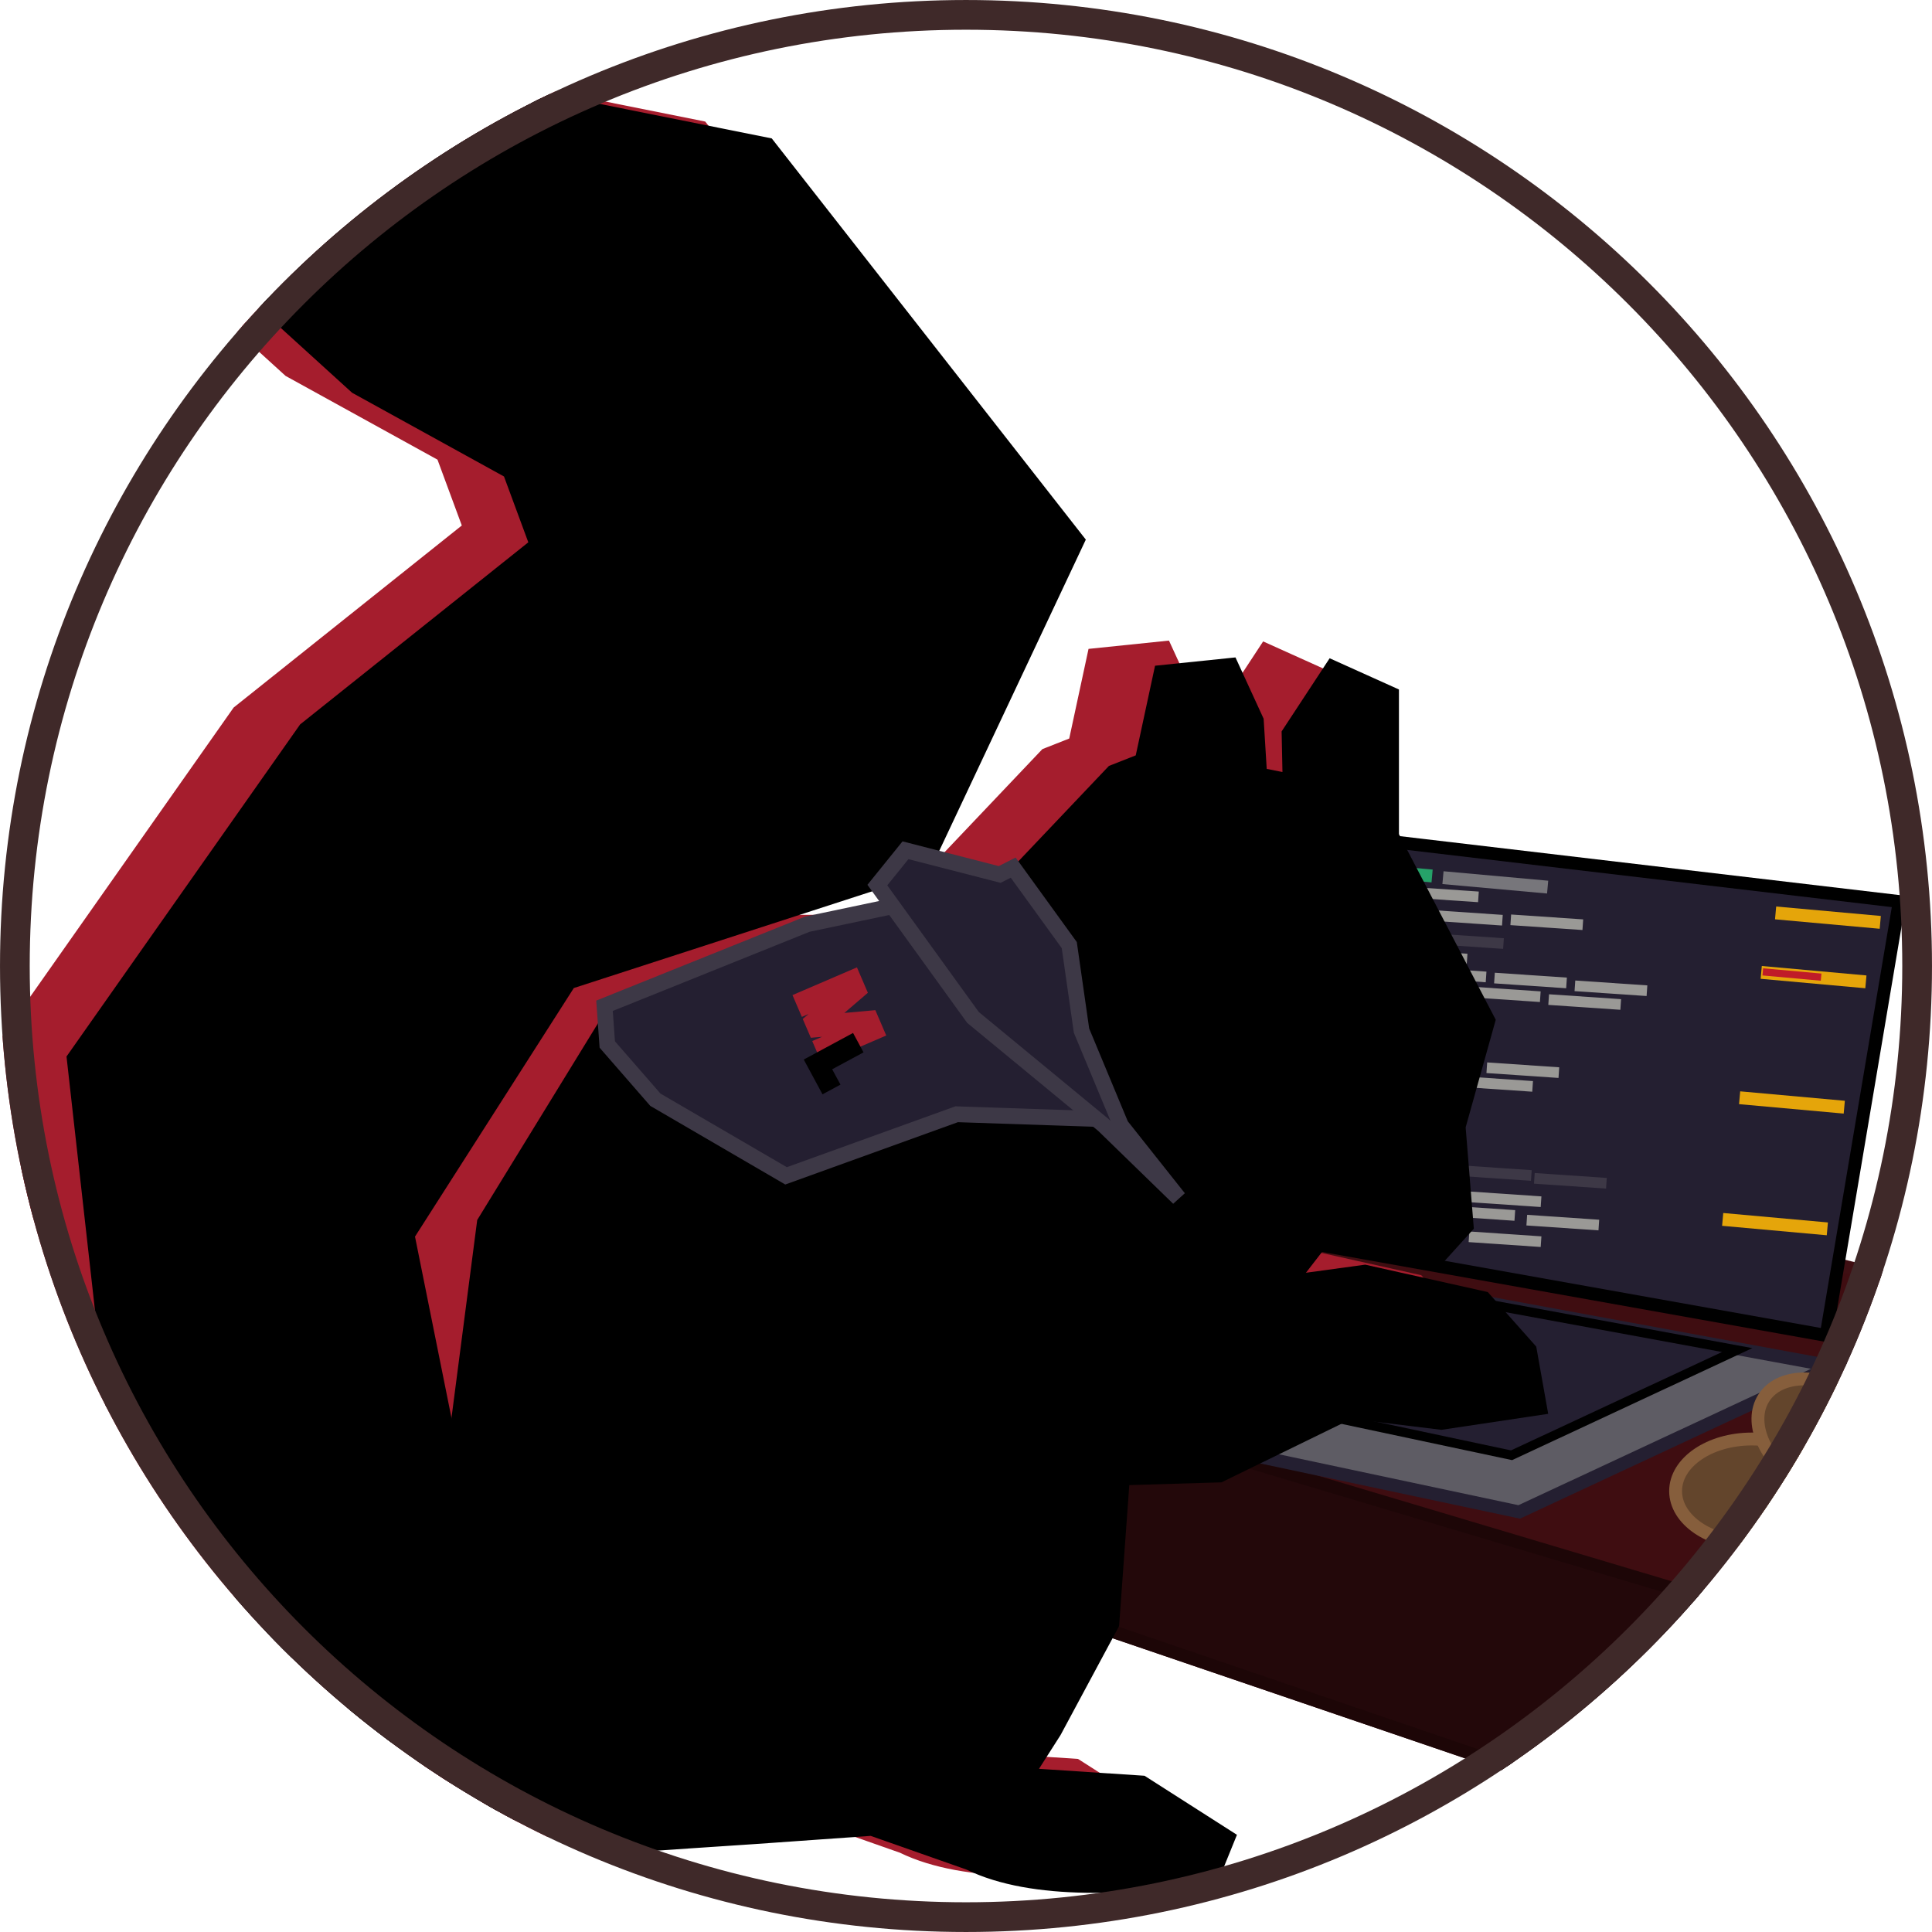
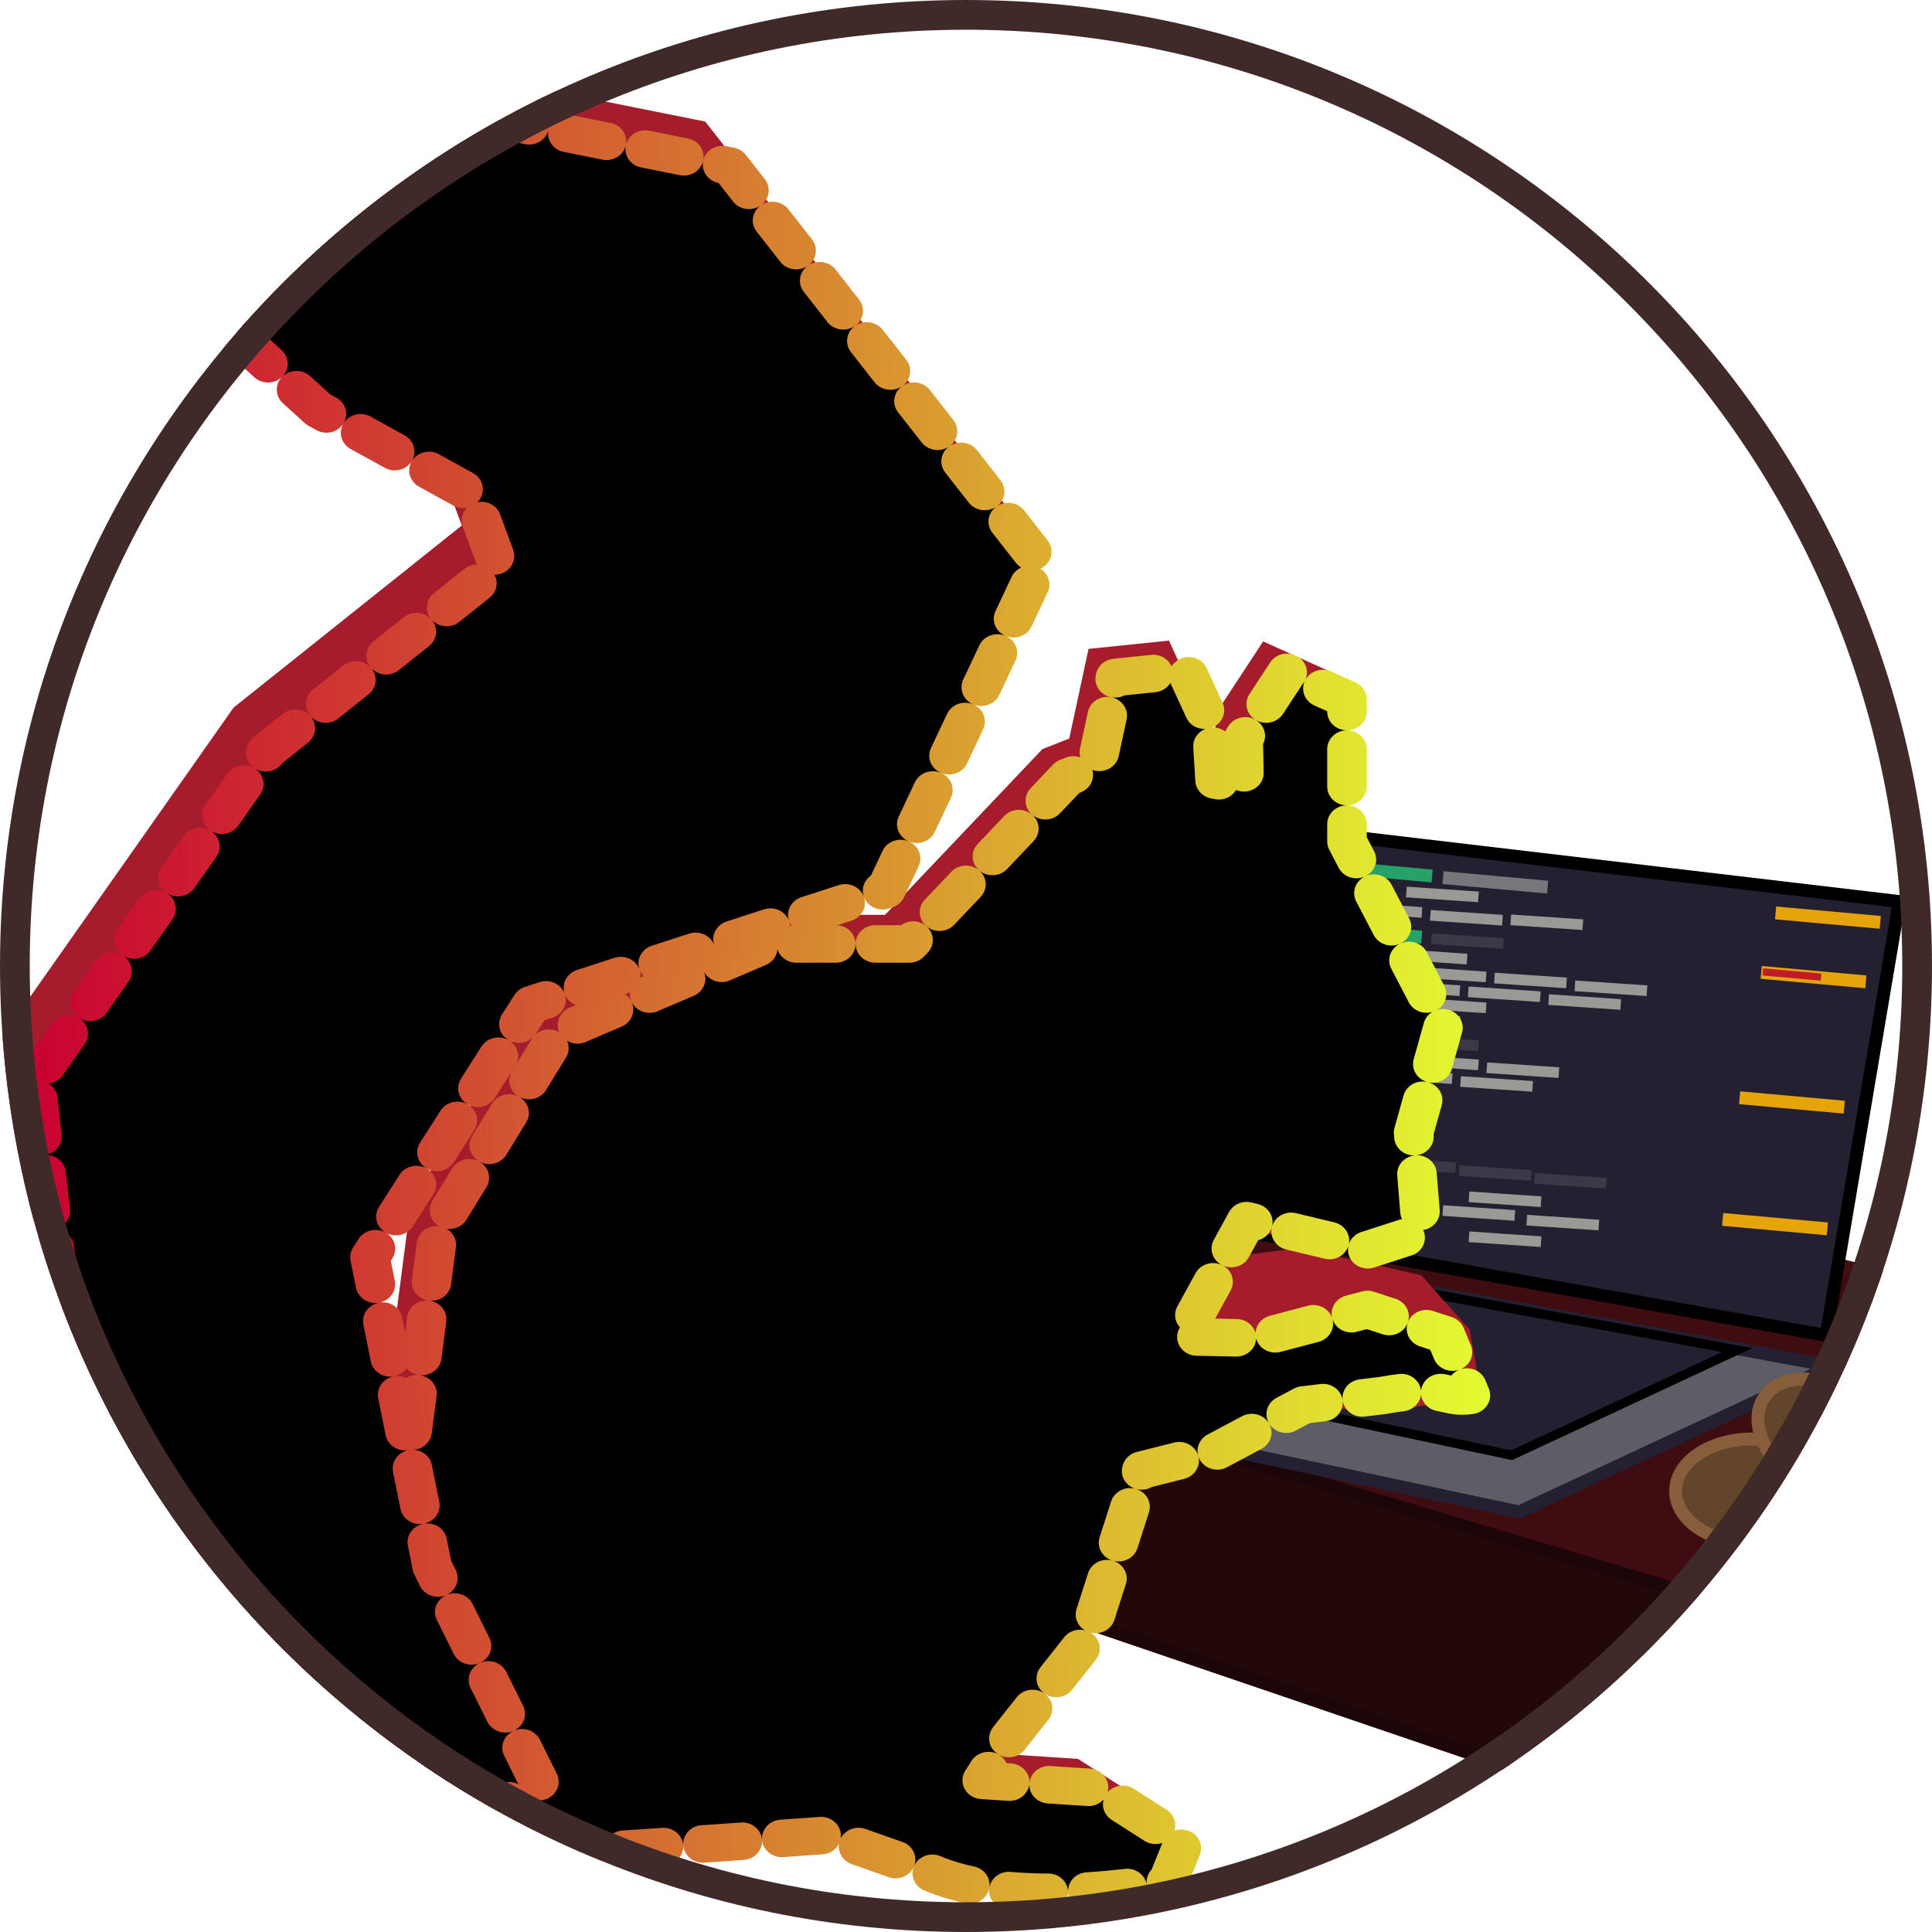
- <svg xmlns="http://www.w3.org/2000/svg" width="512" height="512" viewBox="0 0 128 128" version="1.1" id="svg1" xml:space="preserve">
+ <svg xmlns="http://www.w3.org/2000/svg" xmlns:xlink="http://www.w3.org/1999/xlink" width="512" height="512" viewBox="0 0 128 128" version="1.1" id="svg1" xml:space="preserve">
  <defs id="defs1">
+     <linearGradient id="linearGradient6">
+       <stop style="stop-color:#c90031;stop-opacity:1;" offset="0" id="stop7" />
+       <stop style="stop-color:#e4ff30;stop-opacity:1;" offset="1" id="stop8" />
+     </linearGradient>
    <clipPath clipPathUnits="userSpaceOnUse" id="clipPath26">
      <circle style="fill:#000000;fill-opacity:1;stroke:#000000;stroke-width:0.852;stroke-opacity:1" id="circle26" cx="64" cy="64" r="64" />
    </clipPath>
    <clipPath clipPathUnits="userSpaceOnUse" id="clipPath27">
      <circle style="fill:#000000;fill-opacity:1;stroke:#000000;stroke-width:0.852;stroke-opacity:1" id="circle27" cx="64" cy="64" r="64" />
    </clipPath>
    <clipPath clipPathUnits="userSpaceOnUse" id="clipPath28">
      <circle style="fill:#000000;fill-opacity:1;stroke:#000000;stroke-width:0.852;stroke-opacity:1" id="circle28" cx="64" cy="64" r="64" />
    </clipPath>
    <clipPath clipPathUnits="userSpaceOnUse" id="clipPath29">
      <circle style="fill:#000000;fill-opacity:1;stroke:#000000;stroke-width:0.852;stroke-opacity:1" id="circle29" cx="64" cy="64" r="64" />
    </clipPath>
+     <linearGradient xlink:href="#linearGradient6" id="linearGradient8" x1="12.868" y1="65.687" x2="106.99" y2="65.687" gradientUnits="userSpaceOnUse" />
+     <linearGradient xlink:href="#linearGradient6" id="linearGradient10" gradientUnits="userSpaceOnUse" x1="12.868" y1="65.687" x2="106.99" y2="65.687" gradientTransform="translate(0,1.545696)" />
+     <linearGradient xlink:href="#linearGradient6" id="linearGradient11" gradientUnits="userSpaceOnUse" x1="12.868" y1="65.687" x2="106.99" y2="65.687" gradientTransform="translate(-0.4585797,0.4830301)" />
  </defs>
  <g id="layer1">
    <g id="g23" clip-path="url(#clipPath29)">
      <path style="fill:#3f0d11;fill-opacity:1;stroke:#3f0f13;stroke-width:0.852;stroke-opacity:1" d="M 141.937,88.813 46.891,65.108 47.056,99.004 142.131,131.404 Z" id="path18" />
      <path style="fill:#23080a;fill-opacity:1;stroke:#1d0607;stroke-width:0.852;stroke-opacity:1" d="m 46.462,86.016 96.098,28.687 -0.429,16.701 -95.075,-32.4 z" id="path19" />
    </g>
    <g id="g24" clip-path="url(#clipPath28)">
      <path style="fill:#5e5c64;fill-opacity:1;stroke:#241f31;stroke-width:0.852;stroke-opacity:1" d="m 55.973,90.673 23.907,-7.798 41.494,7.633 -20.723,9.661 z" id="path20" />
      <path style="fill:#241f31;fill-opacity:1;stroke:#000000;stroke-width:0.615;stroke-opacity:1" d="m 67.911,89.564 17.248,-5.626 29.936,5.507 -14.951,6.97 z" id="path20-9" />
      <path style="fill:#241f31;fill-opacity:1;stroke:#000000;stroke-width:0.852;stroke-opacity:1" d="m 82.252,81.559 4.57,-26.433 39.009,4.603 -4.846,28.748 z" id="path21" />
      <path style="fill:#26a269;fill-opacity:1;stroke:#26a269;stroke-width:0.852;stroke-opacity:1" d="m 87.946,57.41 6.934,0.626 z" id="path22" />
      <path style="fill:#26a269;fill-opacity:1;stroke:#26a269;stroke-width:0.852;stroke-opacity:1" d="m 87.258,61.463 6.934,0.626 z" id="path22-6" />
      <path style="fill:#26a269;fill-opacity:1;stroke:#26a269;stroke-width:0.852;stroke-opacity:1" d="m 85.821,68.412 6.934,0.626 z" id="path22-8" />
      <path style="fill:#26a269;fill-opacity:1;stroke:#26a269;stroke-width:0.852;stroke-opacity:1" d="m 84.233,76.375 6.934,0.626 z" id="path22-0" />
      <path style="fill:#e5a50a;fill-opacity:1;stroke:#e5a50a;stroke-width:0.852;stroke-opacity:1" d="m 117.638,60.483 6.934,0.626 z" id="path22-5" />
      <path style="fill:#e5a50a;fill-opacity:1;stroke:#e5a50a;stroke-width:0.852;stroke-opacity:1" d="m 116.686,64.424 6.934,0.626 z" id="path22-89" />
      <path style="fill:#e5a50a;fill-opacity:1;stroke:#e5a50a;stroke-width:0.852;stroke-opacity:1" d="m 115.254,72.728 6.934,0.626 z" id="path22-89-19" />
      <path style="fill:#e5a50a;fill-opacity:1;stroke:#e5a50a;stroke-width:0.852;stroke-opacity:1" d="m 114.132,80.789 6.934,0.626 z" id="path22-89-4" />
      <path style="fill:#77767b;fill-opacity:1;stroke:#77767b;stroke-width:0.852;stroke-opacity:1" d="M 95.601,58.147 102.535,58.773 Z" id="path22-89-6" />
      <path style="fill:#3d3846;fill-opacity:1;stroke:#3d3846;stroke-width:0.706;stroke-opacity:1" d="m 94.836,62.189 4.774,0.324 z" id="path22-89-3" />
      <path style="fill:#3d3846;fill-opacity:1;stroke:#3d3846;stroke-width:0.706;stroke-opacity:1" d="m 93.176,68.966 4.774,0.324 z" id="path22-89-3-1" />
      <path style="fill:#3d3846;fill-opacity:1;stroke:#3d3846;stroke-width:0.706;stroke-opacity:1" d="m 91.661,77.04 4.774,0.324 z" id="path22-89-3-7" />
      <path style="fill:#3d3846;fill-opacity:1;stroke:#3d3846;stroke-width:0.706;stroke-opacity:1" d="m 96.681,77.555 4.774,0.324 z" id="path22-89-3-9" />
      <path style="fill:#3d3846;fill-opacity:1;stroke:#3d3846;stroke-width:0.706;stroke-opacity:1" d="m 101.655,78.069 4.774,0.324 z" id="path22-89-3-5" />
      <path style="fill:#3d3846;fill-opacity:1;stroke:#9a9996;stroke-width:0.706;stroke-opacity:1" d="m 87.095,62.703 4.774,0.324 z" id="path22-89-3-74" />
      <path style="fill:#3d3846;fill-opacity:1;stroke:#9a9996;stroke-width:0.706;stroke-opacity:1" d="m 92.425,63.217 4.774,0.324 z" id="path22-89-3-74-7" />
      <path style="fill:#3d3846;fill-opacity:1;stroke:#9a9996;stroke-width:0.706;stroke-opacity:1" d="m 88.354,63.887 4.774,0.324 z" id="path22-89-3-74-8" />
      <path style="fill:#3d3846;fill-opacity:1;stroke:#9a9996;stroke-width:0.706;stroke-opacity:1" d="m 93.683,64.401 4.774,0.324 z" id="path22-89-3-74-7-4" />
      <path style="fill:#3d3846;fill-opacity:1;stroke:#9a9996;stroke-width:0.706;stroke-opacity:1" d="M 86.615,64.798 91.389,65.123 Z" id="path22-89-3-74-9" />
      <path style="fill:#3d3846;fill-opacity:1;stroke:#9a9996;stroke-width:0.706;stroke-opacity:1" d="m 91.944,65.313 4.774,0.324 z" id="path22-89-3-74-7-2" />
      <path style="fill:#3d3846;fill-opacity:1;stroke:#9a9996;stroke-width:0.706;stroke-opacity:1" d="m 88.354,65.937 4.774,0.324 z" id="path22-89-3-74-8-9" />
      <path style="fill:#3d3846;fill-opacity:1;stroke:#9a9996;stroke-width:0.706;stroke-opacity:1" d="m 93.683,66.451 4.774,0.324 z" id="path22-89-3-74-7-4-2" />
      <path style="fill:#3d3846;fill-opacity:1;stroke:#9a9996;stroke-width:0.706;stroke-opacity:1" d="m 86.615,66.849 4.774,0.324 z" id="path22-89-3-74-9-6" />
      <path style="fill:#3d3846;fill-opacity:1;stroke:#9a9996;stroke-width:0.706;stroke-opacity:1" d="m 91.944,67.363 4.774,0.324 z" id="path22-89-3-74-7-2-6" />
      <path style="fill:#3d3846;fill-opacity:1;stroke:#9a9996;stroke-width:0.706;stroke-opacity:1" d="m 99.012,64.798 4.774,0.324 z" id="path22-89-3-74-8-0" />
      <path style="fill:#3d3846;fill-opacity:1;stroke:#9a9996;stroke-width:0.706;stroke-opacity:1" d="m 104.342,65.313 4.774,0.324 z" id="path22-89-3-74-7-4-4" />
      <path style="fill:#3d3846;fill-opacity:1;stroke:#9a9996;stroke-width:0.706;stroke-opacity:1" d="m 97.274,65.71 4.774,0.324 z" id="path22-89-3-74-9-8" />
      <path style="fill:#3d3846;fill-opacity:1;stroke:#9a9996;stroke-width:0.706;stroke-opacity:1" d="m 102.603,66.225 4.774,0.324 z" id="path22-89-3-74-7-2-7" />
      <path style="fill:#3d3846;fill-opacity:1;stroke:#9a9996;stroke-width:0.706;stroke-opacity:1" d="m 100.092,60.94 4.774,0.324 z" id="path22-89-3-74-8-7" />
      <path style="fill:#3d3846;fill-opacity:1;stroke:#9a9996;stroke-width:0.706;stroke-opacity:1" d="m 93.176,59.096 4.774,0.324 z" id="path22-89-3-74-7-4-22" />
      <path style="fill:#3d3846;fill-opacity:1;stroke:#9a9996;stroke-width:0.706;stroke-opacity:1" d="m 93.176,70.226 4.774,0.324 z" id="path22-89-3-74-8-94" />
      <path style="fill:#3d3846;fill-opacity:1;stroke:#9a9996;stroke-width:0.706;stroke-opacity:1" d="m 98.505,70.74 4.774,0.324 z" id="path22-89-3-74-7-4-9" />
      <path style="fill:#3d3846;fill-opacity:1;stroke:#9a9996;stroke-width:0.706;stroke-opacity:1" d="M 91.437,71.138 96.211,71.462 Z" id="path22-89-3-74-9-0" />
      <path style="fill:#3d3846;fill-opacity:1;stroke:#9a9996;stroke-width:0.706;stroke-opacity:1" d="m 96.766,71.652 4.774,0.324 z" id="path22-89-3-74-7-2-9" />
      <path style="fill:#3d3846;fill-opacity:1;stroke:#9a9996;stroke-width:0.706;stroke-opacity:1" d="m 101.153,80.838 4.774,0.324 z" id="path22-89-3-74-8-1" />
      <path style="fill:#3d3846;fill-opacity:1;stroke:#9a9996;stroke-width:0.706;stroke-opacity:1" d="m 97.325,79.292 4.774,0.324 z" id="path22-89-3-74-7-4-1" />
      <path style="fill:#3d3846;fill-opacity:1;stroke:#9a9996;stroke-width:0.706;stroke-opacity:1" d="m 97.325,81.94 4.774,0.324 z" id="path22-89-3-74-9-5" />
      <path style="fill:#3d3846;fill-opacity:1;stroke:#9a9996;stroke-width:0.706;stroke-opacity:1" d="m 95.587,80.203 4.774,0.324 z" id="path22-89-3-74-7-2-97" />
      <path style="fill:#3d3846;fill-opacity:1;stroke:#9a9996;stroke-width:0.706;stroke-opacity:1" d="m 89.433,60.128 4.774,0.324 z" id="path22-89-3-74-9-61" />
      <path style="fill:#3d3846;fill-opacity:1;stroke:#9a9996;stroke-width:0.706;stroke-opacity:1" d="m 94.763,60.642 4.774,0.324 z" id="path22-89-3-74-7-2-0" />
      <path style="fill:#c01c28;fill-opacity:1;stroke:#c01c28;stroke-width:0.475;stroke-opacity:1" d="m 116.789,64.389 3.865,0.349 z" id="path22-89-1" />
      <ellipse style="fill:#63452c;fill-opacity:1;stroke:#865e3c;stroke-width:0.852;stroke-opacity:1" id="path23" cx="116.059" cy="98.788" rx="5.046" ry="3.45" />
      <ellipse style="fill:#63452c;fill-opacity:1;stroke:#865e3c;stroke-width:0.852;stroke-opacity:1" id="path23-3" cx="153.413" cy="14.848" rx="5.046" ry="3.45" transform="rotate(32.68281)" />
      <ellipse style="fill:#63452c;fill-opacity:1;stroke:#865e3c;stroke-width:0.852;stroke-opacity:1" id="path23-3-3" cx="156.325" cy="19.003" rx="5.046" ry="3.45" transform="rotate(32.68281)" />
    </g>
    <g id="g18" style="display:inline" clip-path="url(#clipPath27)">
      <g id="g14" transform="matrix(1.053114,0,0,0.999807,-14.05792,-1.792861)" style="fill:#a51d2d;stroke:#a51d2d">
        <path style="display:inline;fill:#a51d2d;stroke:#a51d2d;stroke-width:0.852" d="M 22.244,17.428 34.314,5.341 57.471,10.233 76.984,36.489 67.286,58.181 44.98,65.798 34.824,82.541 38.738,103.034 45.555,117.507 40.2,120.312 28.362,112.625 16.226,93.689 13.789,70.796 28.367,48.967 42.901,36.751 41.222,31.963 31.574,26.361 Z" id="path12" />
        <path style="display:inline;fill:#a51d2d;stroke:#a51d2d;stroke-width:0.852" d="m 40.2,120.312 -2.542,-22.931 1.941,-15.721 7.521,-12.904 13.142,-5.915 h 8.958 l 9.959,-11.051 1.809,-0.751 1.197,-5.857 4.44,-0.483 1.616,3.706 0.208,3.575 1.833,0.381 -0.061,-3.098 2.754,-4.418 3.773,1.791 v 9.415 l 6.063,12.247 -1.871,7.045 0.507,6.61 -1.737,2.023 -7.444,-0.962 -1.888,2.57 4.654,-0.67 7.496,1.764 2.882,3.416 0.662,3.918 -6.229,0.983 -5.733,-0.734 -8.211,4.222 -6.088,0.191 -0.662,9.64 -3.637,7.132 -1.709,2.82 7.222,0.5 5.438,3.66 L 85.471,125 c -4.977,0.828 -11.308,1.25 -15.335,-0.826 L 64,121.901 l -6.465,0.482 -10.104,0.716 z" id="path13" />
      </g>
-       <g id="g17" transform="matrix(1.053114,0,0,0.999807,-9.651606,-0.6773335)" style="fill:#000000;stroke:#000000">
-         <path style="display:inline;fill:#000000;stroke:#000000;stroke-width:0.852" d="M 22.244,17.428 34.314,5.341 57.471,10.233 76.984,36.489 67.286,58.181 44.98,65.798 34.824,82.541 38.738,103.034 45.555,117.507 40.2,120.312 28.362,112.625 16.226,93.689 13.789,70.796 28.367,48.967 42.901,36.751 41.222,31.963 31.574,26.361 Z" id="path15" />
-         <path style="display:inline;fill:#000000;stroke:#000000;stroke-width:0.852" d="m 40.2,120.312 -2.542,-22.931 1.941,-15.721 7.521,-12.904 13.142,-5.915 h 8.958 l 9.959,-11.051 1.809,-0.751 1.197,-5.857 4.44,-0.483 1.616,3.706 0.208,3.575 1.833,0.381 -0.061,-3.098 2.754,-4.418 3.773,1.791 v 9.415 l 6.063,12.247 -1.871,7.045 0.507,6.61 -1.737,2.023 -7.444,-0.962 -1.888,2.57 4.654,-0.67 7.496,1.764 2.882,3.416 0.662,3.918 -6.229,0.983 -5.733,-0.734 -8.211,4.222 -6.088,0.191 -0.662,9.64 -3.637,7.132 -1.709,2.82 7.222,0.5 5.438,3.66 L 85.471,125 c -4.977,0.828 -11.308,1.25 -15.335,-0.826 L 64,121.901 l -6.465,0.482 -10.104,0.716 z" id="path16" />
+       <g id="g17" transform="matrix(1.053114,0,0,0.999807,-12.16288,-0.7739209)" style="fill:#000000;stroke:url(#linearGradient8);stroke-width:2.486;stroke-dasharray:2.486,2.486;stroke-opacity:1;stroke-linejoin:round;stroke-linecap:round;stroke-dashoffset:24.365">
+         <path style="display:inline;fill:#000000;stroke:url(#linearGradient11);stroke-width:2.486;stroke-linecap:round;stroke-linejoin:round;stroke-dasharray:2.486, 2.486;stroke-dashoffset:24.365;stroke-opacity:1" d="m 39.741,120.795 -2.542,-22.931 1.941,-15.721 7.521,-12.904 13.142,-5.915 h 8.958 l 9.959,-11.051 1.809,-0.751 1.197,-5.857 4.44,-0.483 1.616,3.706 0.208,3.575 1.833,0.381 -0.061,-3.098 2.754,-4.418 3.773,1.791 v 9.415 l 6.063,12.247 -1.871,7.045 0.507,6.61 -3.388,1.153 -7.627,-1.928 -3.998,7.691 4.745,0.103 6.854,-1.907 4.9,1.677 1.579,4.014 c -1.647,0.263 -1.473,-0.766 -5.587,0.017 l -4.908,0.618 -5.46,3.063 -4.713,1.254 -3.414,11.186 -4.921,6.552 -1.709,2.82 7.222,0.5 5.438,3.66 -0.988,2.577 c -4.977,0.828 -11.308,1.25 -15.335,-0.826 l -6.136,-2.273 -6.465,0.482 -10.104,0.716 z" id="path16" />
+         <path style="display:inline;fill:#000000;stroke:url(#linearGradient10);stroke-width:2.486;stroke-linecap:round;stroke-linejoin:round;stroke-dasharray:2.486, 2.486;stroke-dashoffset:24.365;stroke-opacity:1" d="M 22.244,18.974 34.314,6.886 57.471,11.779 76.984,38.035 67.286,59.726 44.98,67.344 34.824,84.087 38.738,104.58 45.555,119.053 40.2,121.858 28.362,114.171 16.226,95.235 13.789,72.342 28.367,50.513 42.901,38.297 41.222,33.509 31.574,27.907 Z" id="path15" />
      </g>
    </g>
-     <g id="g26" clip-path="url(#clipPath26)">
+     <g id="g26" clip-path="url(#clipPath26)" style="display:none">
      <path style="fill:#241f31;fill-opacity:1;stroke:#3d3846;stroke-width:1.045;stroke-opacity:1" d="m 62.69,59.975 6.767,7.864 2.685,4.359 1.6,1.974 L 63.381,73.822 52.078,77.903 43.42,72.86 40.234,69.201 40.05,66.635 53.49,61.229 59.563,59.951 Z" id="path25" />
      <path style="display:inline;fill:#241f31;fill-opacity:1;stroke:#3d3846;stroke-width:1.045;stroke-opacity:1" d="m 58.127,58.639 1.863,-2.307 6.242,1.604 0.895,-0.454 3.715,5.133 0.811,5.666 2.61,6.273 3.827,4.825 -4.981,-4.843 -8.645,-7.127 z" id="path24" />
      <text xml:space="preserve" style="font-weight:900;font-size:5.333px;font-family:'Font Awesome 6 Free';-inkscape-font-specification:'Font Awesome 6 Free Heavy';fill:#a51d2d;fill-opacity:1;stroke:#a51d2d;stroke-width:0.852;stroke-opacity:1" x="81.251" y="-22.609" id="text25" transform="rotate(66.72726)">
        <tspan id="tspan25" style="font-size:5.333px;fill:#a51d2d;stroke:#a51d2d;stroke-width:0.852" x="81.251" y="-22.609">M</tspan>
      </text>
      <text xml:space="preserve" style="font-weight:900;font-size:4px;font-family:'Font Awesome 6 Free';-inkscape-font-specification:'Font Awesome 6 Free Heavy';fill:#000000;fill-opacity:1;stroke:#000000;stroke-width:0.852;stroke-opacity:1" x="87.129" y="-13.974" id="text26" transform="rotate(61.66078)">
        <tspan id="tspan26" style="font-size:4px;fill:#000000;stroke:#000000;stroke-width:0.852" x="87.129" y="-13.974">L</tspan>
      </text>
    </g>
-     <circle style="fill:none;stroke:#3f2929;stroke-width:1.969;stroke-dasharray:none;stroke-opacity:1" id="path1" cx="64" cy="64" r="63.015" />
+     <circle style="display:inline;fill:none;stroke:#3f2929;stroke-width:1.969;stroke-dasharray:none;stroke-opacity:1" id="path1" cx="64" cy="64" r="63.015" />
  </g>
</svg>
